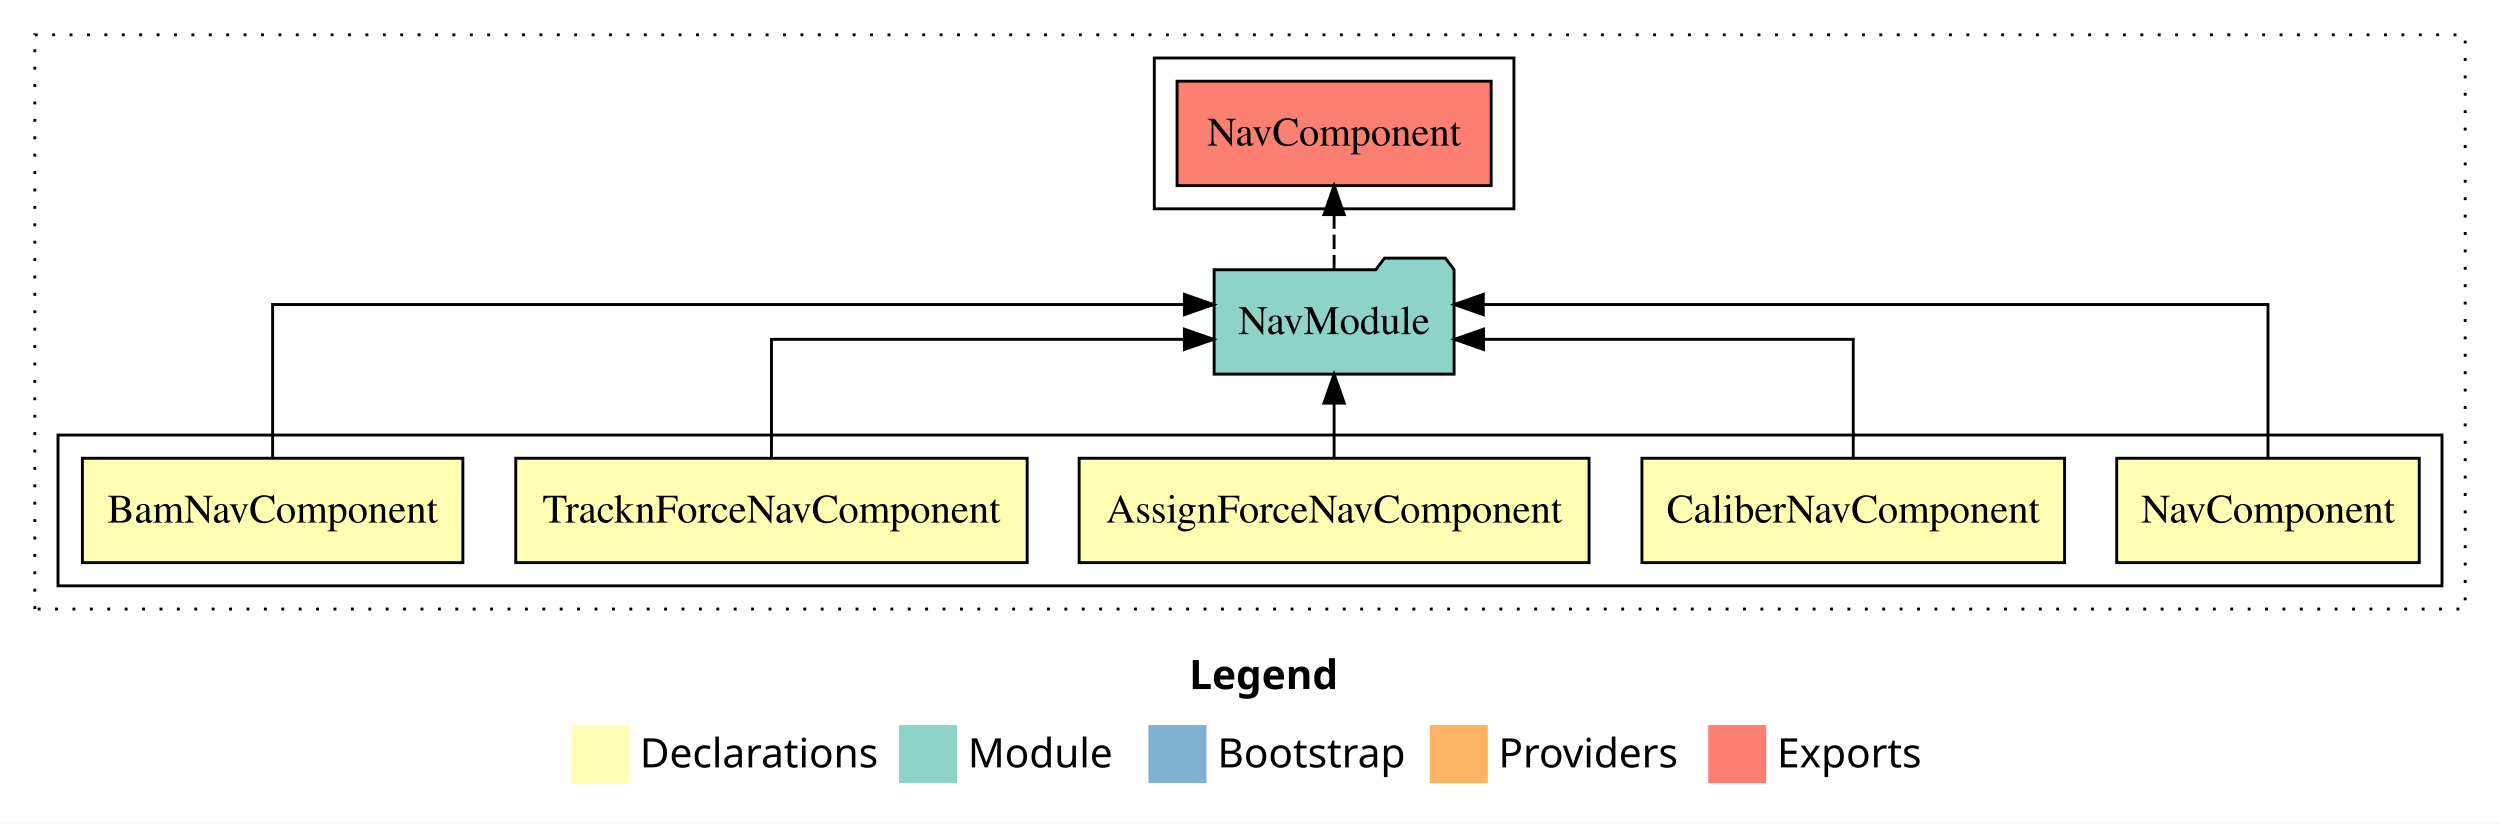
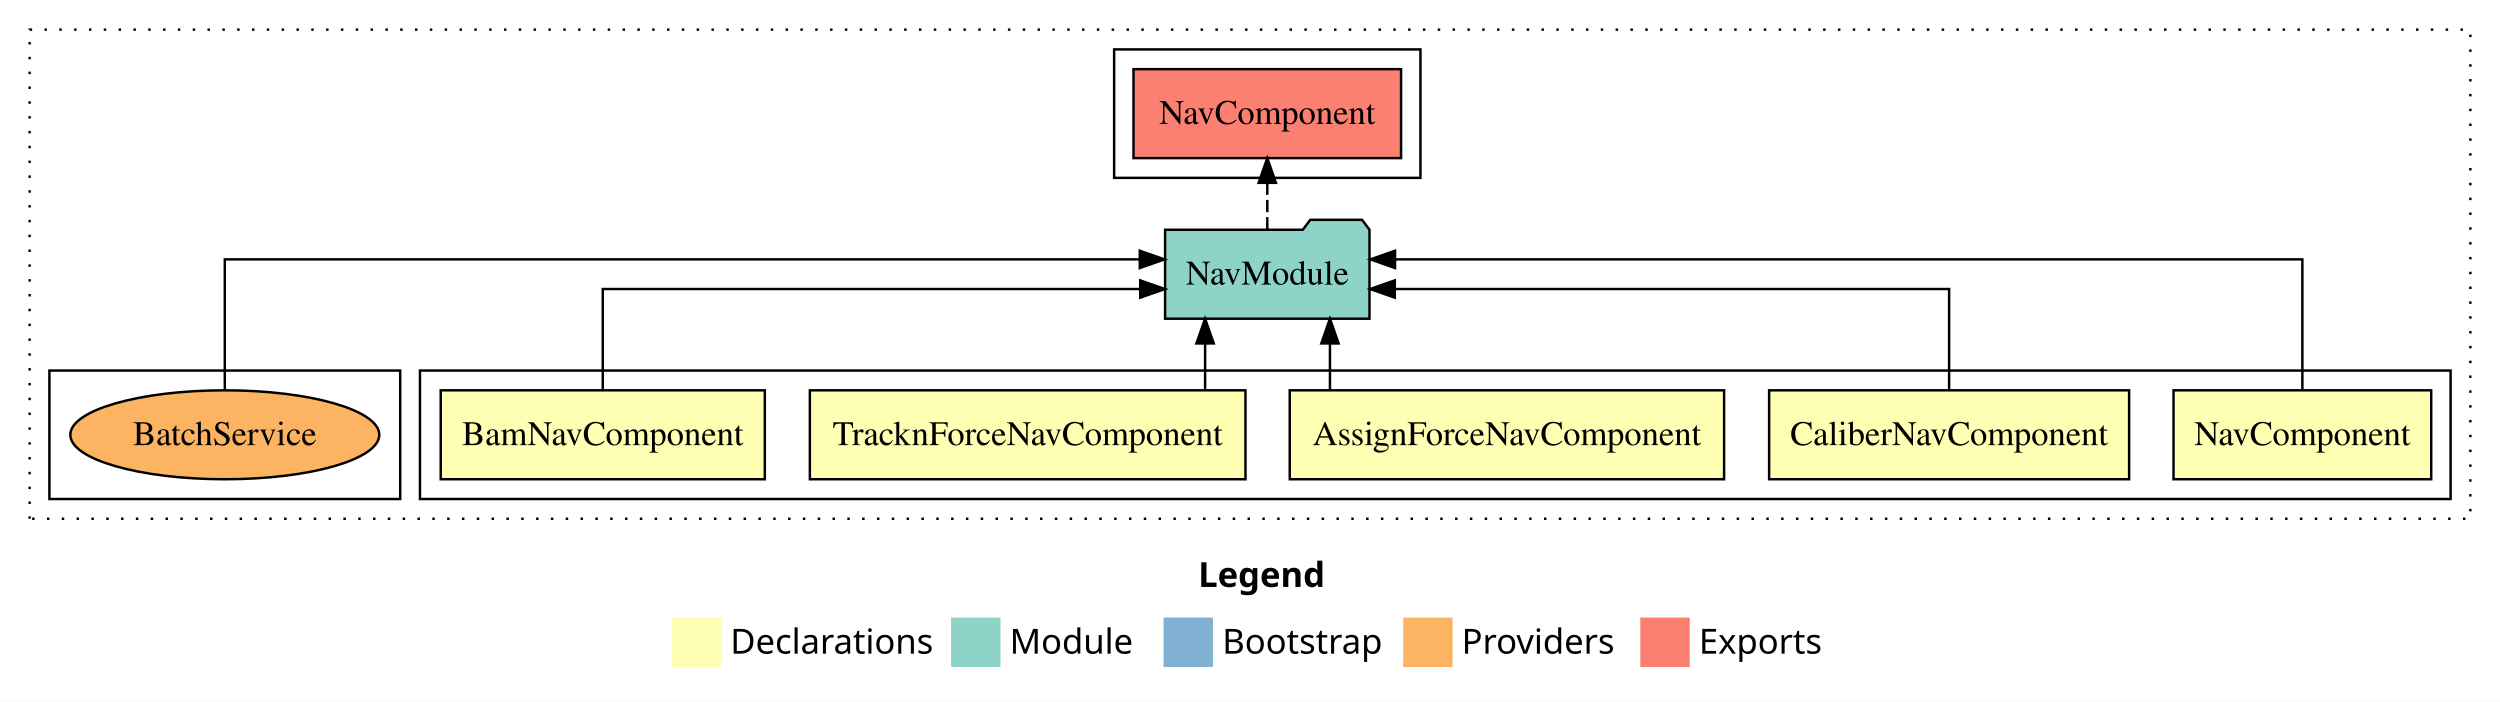
- <svg xmlns="http://www.w3.org/2000/svg" width="862pt" height="284pt" viewBox="0.00 0.00 862.00 284.00">
+ <svg xmlns="http://www.w3.org/2000/svg" width="1012pt" height="284pt" viewBox="0.00 0.00 1012.00 284.00">
  <g id="graph0" class="graph" transform="scale(1 1) rotate(0) translate(4 280)">
-     <polygon fill="#ffffff" stroke="transparent" points="-4,4 -4,-280 858,-280 858,4 -4,4" />
-     <text text-anchor="start" x="406.009" y="-42.4" font-family="sans-serif" font-weight="bold" font-size="14.00" fill="#000000">Legend</text>
-     <polygon fill="#ffffb3" stroke="transparent" points="193,-10 193,-30 213,-30 213,-10 193,-10" />
-     <text text-anchor="start" x="216.629" y="-15.4" font-family="sans-serif" font-size="14.00" fill="#000000">  Declarations</text>
-     <polygon fill="#8dd3c7" stroke="transparent" points="306,-10 306,-30 326,-30 326,-10 306,-10" />
-     <text text-anchor="start" x="329.725" y="-15.4" font-family="sans-serif" font-size="14.00" fill="#000000">  Module</text>
-     <polygon fill="#80b1d3" stroke="transparent" points="392,-10 392,-30 412,-30 412,-10 392,-10" />
-     <text text-anchor="start" x="415.781" y="-15.4" font-family="sans-serif" font-size="14.00" fill="#000000">  Bootstrap</text>
-     <polygon fill="#fdb462" stroke="transparent" points="489,-10 489,-30 509,-30 509,-10 489,-10" />
-     <text text-anchor="start" x="512.673" y="-15.4" font-family="sans-serif" font-size="14.00" fill="#000000">  Providers</text>
-     <polygon fill="#fb8072" stroke="transparent" points="585,-10 585,-30 605,-30 605,-10 585,-10" />
-     <text text-anchor="start" x="608.726" y="-15.4" font-family="sans-serif" font-size="14.00" fill="#000000">  Exports</text>
+     <polygon fill="#ffffff" stroke="transparent" points="-4,4 -4,-280 1008,-280 1008,4 -4,4" />
+     <text text-anchor="start" x="481.009" y="-42.4" font-family="sans-serif" font-weight="bold" font-size="14.00" fill="#000000">Legend</text>
+     <polygon fill="#ffffb3" stroke="transparent" points="268,-10 268,-30 288,-30 288,-10 268,-10" />
+     <text text-anchor="start" x="291.629" y="-15.4" font-family="sans-serif" font-size="14.00" fill="#000000">  Declarations</text>
+     <polygon fill="#8dd3c7" stroke="transparent" points="381,-10 381,-30 401,-30 401,-10 381,-10" />
+     <text text-anchor="start" x="404.725" y="-15.4" font-family="sans-serif" font-size="14.00" fill="#000000">  Module</text>
+     <polygon fill="#80b1d3" stroke="transparent" points="467,-10 467,-30 487,-30 487,-10 467,-10" />
+     <text text-anchor="start" x="490.781" y="-15.4" font-family="sans-serif" font-size="14.00" fill="#000000">  Bootstrap</text>
+     <polygon fill="#fdb462" stroke="transparent" points="564,-10 564,-30 584,-30 584,-10 564,-10" />
+     <text text-anchor="start" x="587.673" y="-15.4" font-family="sans-serif" font-size="14.00" fill="#000000">  Providers</text>
+     <polygon fill="#fb8072" stroke="transparent" points="660,-10 660,-30 680,-30 680,-10 660,-10" />
+     <text text-anchor="start" x="683.726" y="-15.4" font-family="sans-serif" font-size="14.00" fill="#000000">  Exports</text>
    <g id="clust1" class="cluster">
-       <polygon fill="none" stroke="#000000" stroke-dasharray="1,5" points="8,-70 8,-268 846,-268 846,-70 8,-70" />
+       <polygon fill="none" stroke="#000000" stroke-dasharray="1,5" points="8,-70 8,-268 996,-268 996,-70 8,-70" />
    </g>
    <g id="clust2" class="cluster">
-       <polygon fill="none" stroke="#000000" points="16,-78 16,-130 838,-130 838,-78 16,-78" />
+       <polygon fill="none" stroke="#000000" points="166,-78 166,-130 988,-130 988,-78 166,-78" />
    </g>
    <g id="clust9" class="cluster">
-       <polygon fill="none" stroke="#000000" points="394,-208 394,-260 518,-260 518,-208 394,-208" />
+       <polygon fill="none" stroke="#000000" points="447,-208 447,-260 571,-260 571,-208 447,-208" />
+     </g>
+     <g id="clust11" class="cluster">
+       <polygon fill="none" stroke="#000000" points="16,-78 16,-130 158,-130 158,-78 16,-78" />
    </g>
    <g id="node1" class="node">
-       <polygon fill="#ffffb3" stroke="#000000" points="830.154,-122 725.846,-122 725.846,-86 830.154,-86 830.154,-122" />
-       <text text-anchor="middle" x="778" y="-99.8" font-family="Times,serif" font-size="14.00" fill="#000000">NavComponent</text>
+       <polygon fill="#ffffb3" stroke="#000000" points="980.154,-122 875.846,-122 875.846,-86 980.154,-86 980.154,-122" />
+       <text text-anchor="middle" x="928" y="-99.8" font-family="Times,serif" font-size="14.00" fill="#000000">NavComponent</text>
    </g>
    <g id="node6" class="node">
-       <polygon fill="#8dd3c7" stroke="#000000" points="497.371,-187 494.371,-191 473.371,-191 470.371,-187 414.629,-187 414.629,-151 497.371,-151 497.371,-187" />
-       <text text-anchor="middle" x="456" y="-164.8" font-family="Times,serif" font-size="14.00" fill="#000000">NavModule</text>
+       <polygon fill="#8dd3c7" stroke="#000000" points="550.371,-187 547.371,-191 526.371,-191 523.371,-187 467.629,-187 467.629,-151 550.371,-151 550.371,-187" />
+       <text text-anchor="middle" x="509" y="-164.8" font-family="Times,serif" font-size="14.00" fill="#000000">NavModule</text>
    </g>
    <g id="edge1" class="edge">
-       <path fill="none" stroke="#000000" d="M778,-122.284C778,-143.321 778,-175 778,-175 778,-175 507.437,-175 507.437,-175" />
-       <polygon fill="#000000" stroke="#000000" points="507.437,-171.5 497.437,-175 507.437,-178.5 507.437,-171.5" />
+       <path fill="none" stroke="#000000" d="M928,-122.284C928,-143.321 928,-175 928,-175 928,-175 560.707,-175 560.707,-175" />
+       <polygon fill="#000000" stroke="#000000" points="560.707,-171.5 550.707,-175 560.707,-178.5 560.707,-171.5" />
    </g>
    <g id="node2" class="node">
-       <polygon fill="#ffffb3" stroke="#000000" points="707.861,-122 562.139,-122 562.139,-86 707.861,-86 707.861,-122" />
-       <text text-anchor="middle" x="635" y="-99.8" font-family="Times,serif" font-size="14.00" fill="#000000">CaliberNavComponent</text>
+       <polygon fill="#ffffb3" stroke="#000000" points="857.861,-122 712.139,-122 712.139,-86 857.861,-86 857.861,-122" />
+       <text text-anchor="middle" x="785" y="-99.8" font-family="Times,serif" font-size="14.00" fill="#000000">CaliberNavComponent</text>
    </g>
    <g id="edge2" class="edge">
-       <path fill="none" stroke="#000000" d="M635,-122.022C635,-139.373 635,-163 635,-163 635,-163 507.516,-163 507.516,-163" />
-       <polygon fill="#000000" stroke="#000000" points="507.516,-159.5 497.516,-163 507.516,-166.5 507.516,-159.5" />
+       <path fill="none" stroke="#000000" d="M785,-122.022C785,-139.373 785,-163 785,-163 785,-163 560.619,-163 560.619,-163" />
+       <polygon fill="#000000" stroke="#000000" points="560.619,-159.5 550.619,-163 560.619,-166.5 560.619,-159.5" />
    </g>
    <g id="node3" class="node">
-       <polygon fill="#ffffb3" stroke="#000000" points="543.913,-122 368.087,-122 368.087,-86 543.913,-86 543.913,-122" />
-       <text text-anchor="middle" x="456" y="-99.8" font-family="Times,serif" font-size="14.00" fill="#000000">AssignForceNavComponent</text>
+       <polygon fill="#ffffb3" stroke="#000000" points="693.913,-122 518.087,-122 518.087,-86 693.913,-86 693.913,-122" />
+       <text text-anchor="middle" x="606" y="-99.8" font-family="Times,serif" font-size="14.00" fill="#000000">AssignForceNavComponent</text>
    </g>
    <g id="edge3" class="edge">
-       <path fill="none" stroke="#000000" d="M456,-122.106C456,-122.106 456,-140.991 456,-140.991" />
-       <polygon fill="#000000" stroke="#000000" points="452.5,-140.991 456,-150.991 459.5,-140.991 452.5,-140.991" />
+       <path fill="none" stroke="#000000" d="M534.365,-122.106C534.365,-122.106 534.365,-140.991 534.365,-140.991" />
+       <polygon fill="#000000" stroke="#000000" points="530.865,-140.991 534.365,-150.991 537.865,-140.991 530.865,-140.991" />
    </g>
    <g id="node4" class="node">
-       <polygon fill="#ffffb3" stroke="#000000" points="350.168,-122 173.832,-122 173.832,-86 350.168,-86 350.168,-122" />
-       <text text-anchor="middle" x="262" y="-99.8" font-family="Times,serif" font-size="14.00" fill="#000000">TracknForceNavComponent</text>
+       <polygon fill="#ffffb3" stroke="#000000" points="500.168,-122 323.832,-122 323.832,-86 500.168,-86 500.168,-122" />
+       <text text-anchor="middle" x="412" y="-99.8" font-family="Times,serif" font-size="14.00" fill="#000000">TracknForceNavComponent</text>
    </g>
    <g id="edge4" class="edge">
-       <path fill="none" stroke="#000000" d="M262,-122.022C262,-139.373 262,-163 262,-163 262,-163 404.382,-163 404.382,-163" />
-       <polygon fill="#000000" stroke="#000000" points="404.382,-166.5 414.382,-163 404.382,-159.5 404.382,-166.5" />
+       <path fill="none" stroke="#000000" d="M483.824,-122.106C483.824,-122.106 483.824,-140.991 483.824,-140.991" />
+       <polygon fill="#000000" stroke="#000000" points="480.324,-140.991 483.824,-150.991 487.324,-140.991 480.324,-140.991" />
    </g>
    <g id="node5" class="node">
-       <polygon fill="#ffffb3" stroke="#000000" points="155.595,-122 24.405,-122 24.405,-86 155.595,-86 155.595,-122" />
-       <text text-anchor="middle" x="90" y="-99.8" font-family="Times,serif" font-size="14.00" fill="#000000">BamNavComponent</text>
+       <polygon fill="#ffffb3" stroke="#000000" points="305.595,-122 174.405,-122 174.405,-86 305.595,-86 305.595,-122" />
+       <text text-anchor="middle" x="240" y="-99.8" font-family="Times,serif" font-size="14.00" fill="#000000">BamNavComponent</text>
    </g>
    <g id="edge5" class="edge">
-       <path fill="none" stroke="#000000" d="M90,-122.284C90,-143.321 90,-175 90,-175 90,-175 404.372,-175 404.372,-175" />
-       <polygon fill="#000000" stroke="#000000" points="404.372,-178.5 414.372,-175 404.371,-171.5 404.372,-178.5" />
+       <path fill="none" stroke="#000000" d="M240,-122.022C240,-139.373 240,-163 240,-163 240,-163 457.558,-163 457.558,-163" />
+       <polygon fill="#000000" stroke="#000000" points="457.558,-166.5 467.558,-163 457.558,-159.5 457.558,-166.5" />
    </g>
    <g id="node7" class="node">
-       <polygon fill="#fb8072" stroke="#000000" points="510.154,-252 401.846,-252 401.846,-216 510.154,-216 510.154,-252" />
-       <text text-anchor="middle" x="456" y="-229.8" font-family="Times,serif" font-size="14.00" fill="#000000">NavComponent </text>
+       <polygon fill="#fb8072" stroke="#000000" points="563.154,-252 454.846,-252 454.846,-216 563.154,-216 563.154,-252" />
+       <text text-anchor="middle" x="509" y="-229.8" font-family="Times,serif" font-size="14.00" fill="#000000">NavComponent </text>
    </g>
    <g id="edge6" class="edge">
-       <path fill="none" stroke="#000000" stroke-dasharray="5,2" d="M456,-187.106C456,-187.106 456,-205.991 456,-205.991" />
-       <polygon fill="#000000" stroke="#000000" points="452.5,-205.991 456,-215.991 459.5,-205.991 452.5,-205.991" />
+       <path fill="none" stroke="#000000" stroke-dasharray="5,2" d="M509,-187.106C509,-187.106 509,-205.991 509,-205.991" />
+       <polygon fill="#000000" stroke="#000000" points="505.5,-205.991 509,-215.991 512.5,-205.991 505.5,-205.991" />
+     </g>
+     <g id="node8" class="node">
+       <ellipse fill="#fdb462" stroke="#000000" cx="87" cy="-104" rx="62.535" ry="18" />
+       <text text-anchor="middle" x="87" y="-99.8" font-family="Times,serif" font-size="14.00" fill="#000000">BatchService</text>
+     </g>
+     <g id="edge7" class="edge">
+       <path fill="none" stroke="#000000" d="M87,-122.284C87,-143.321 87,-175 87,-175 87,-175 457.382,-175 457.382,-175" />
+       <polygon fill="#000000" stroke="#000000" points="457.382,-178.5 467.382,-175 457.382,-171.5 457.382,-178.5" />
    </g>
  </g>
</svg>
